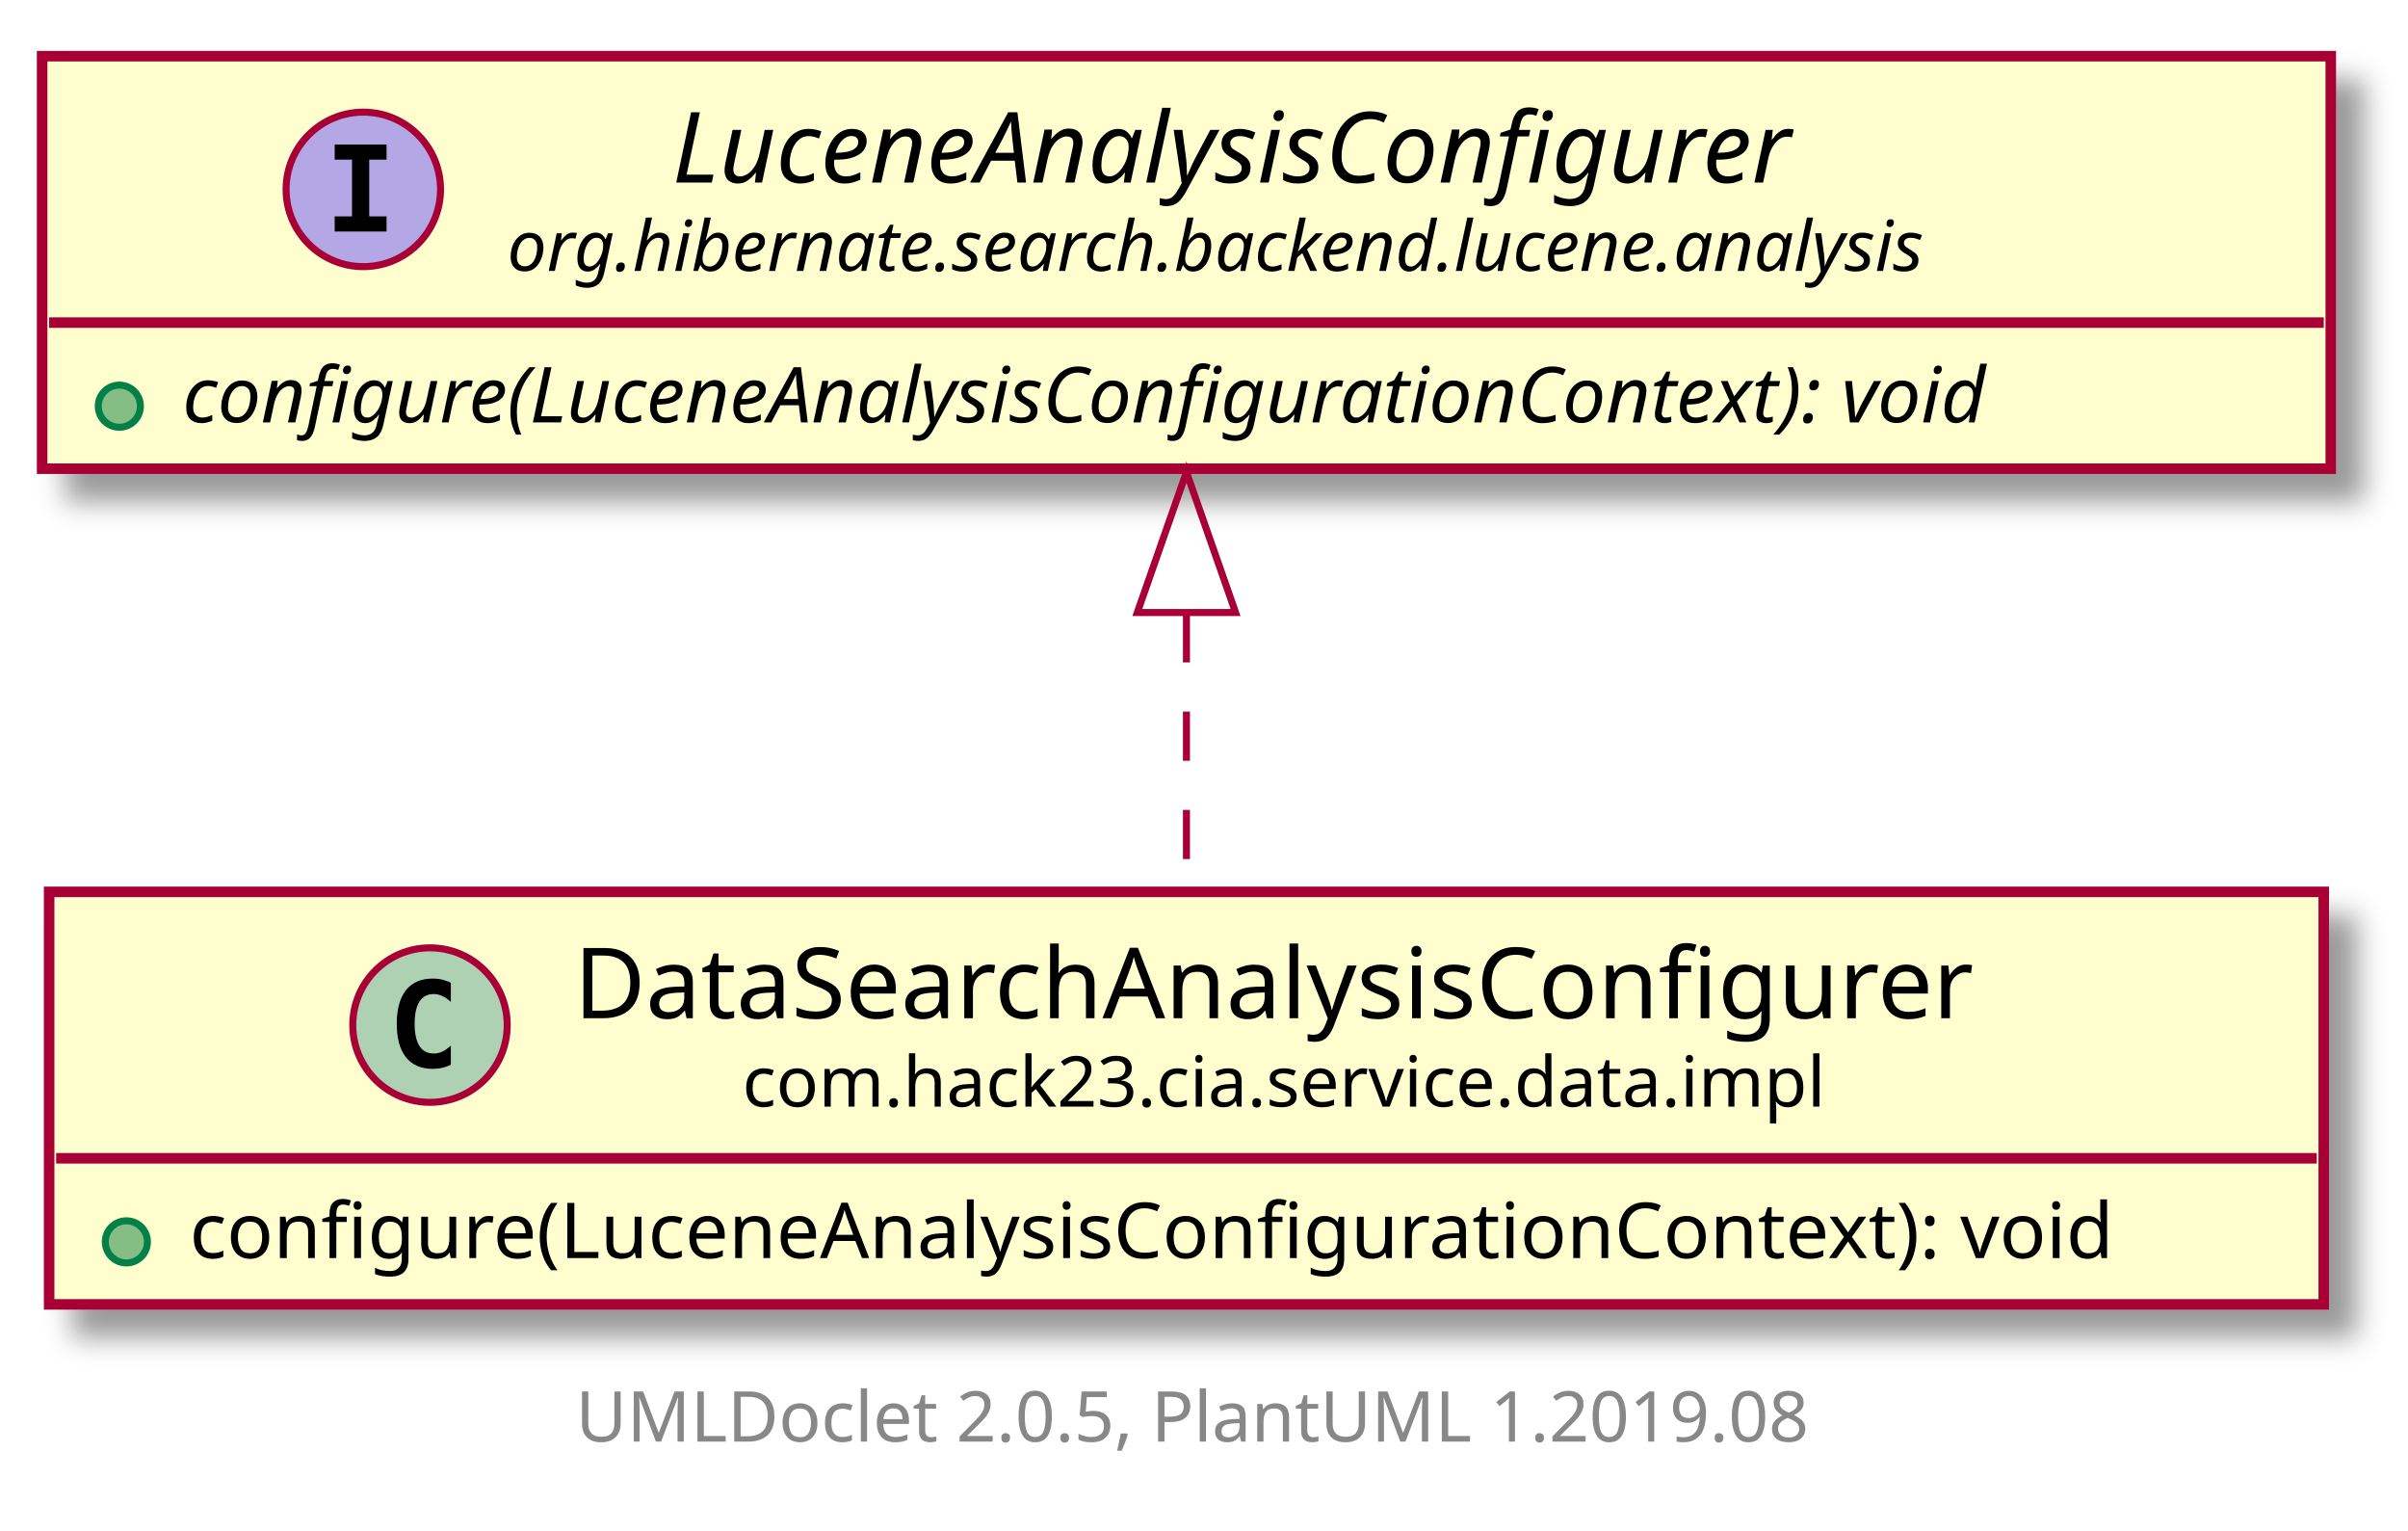
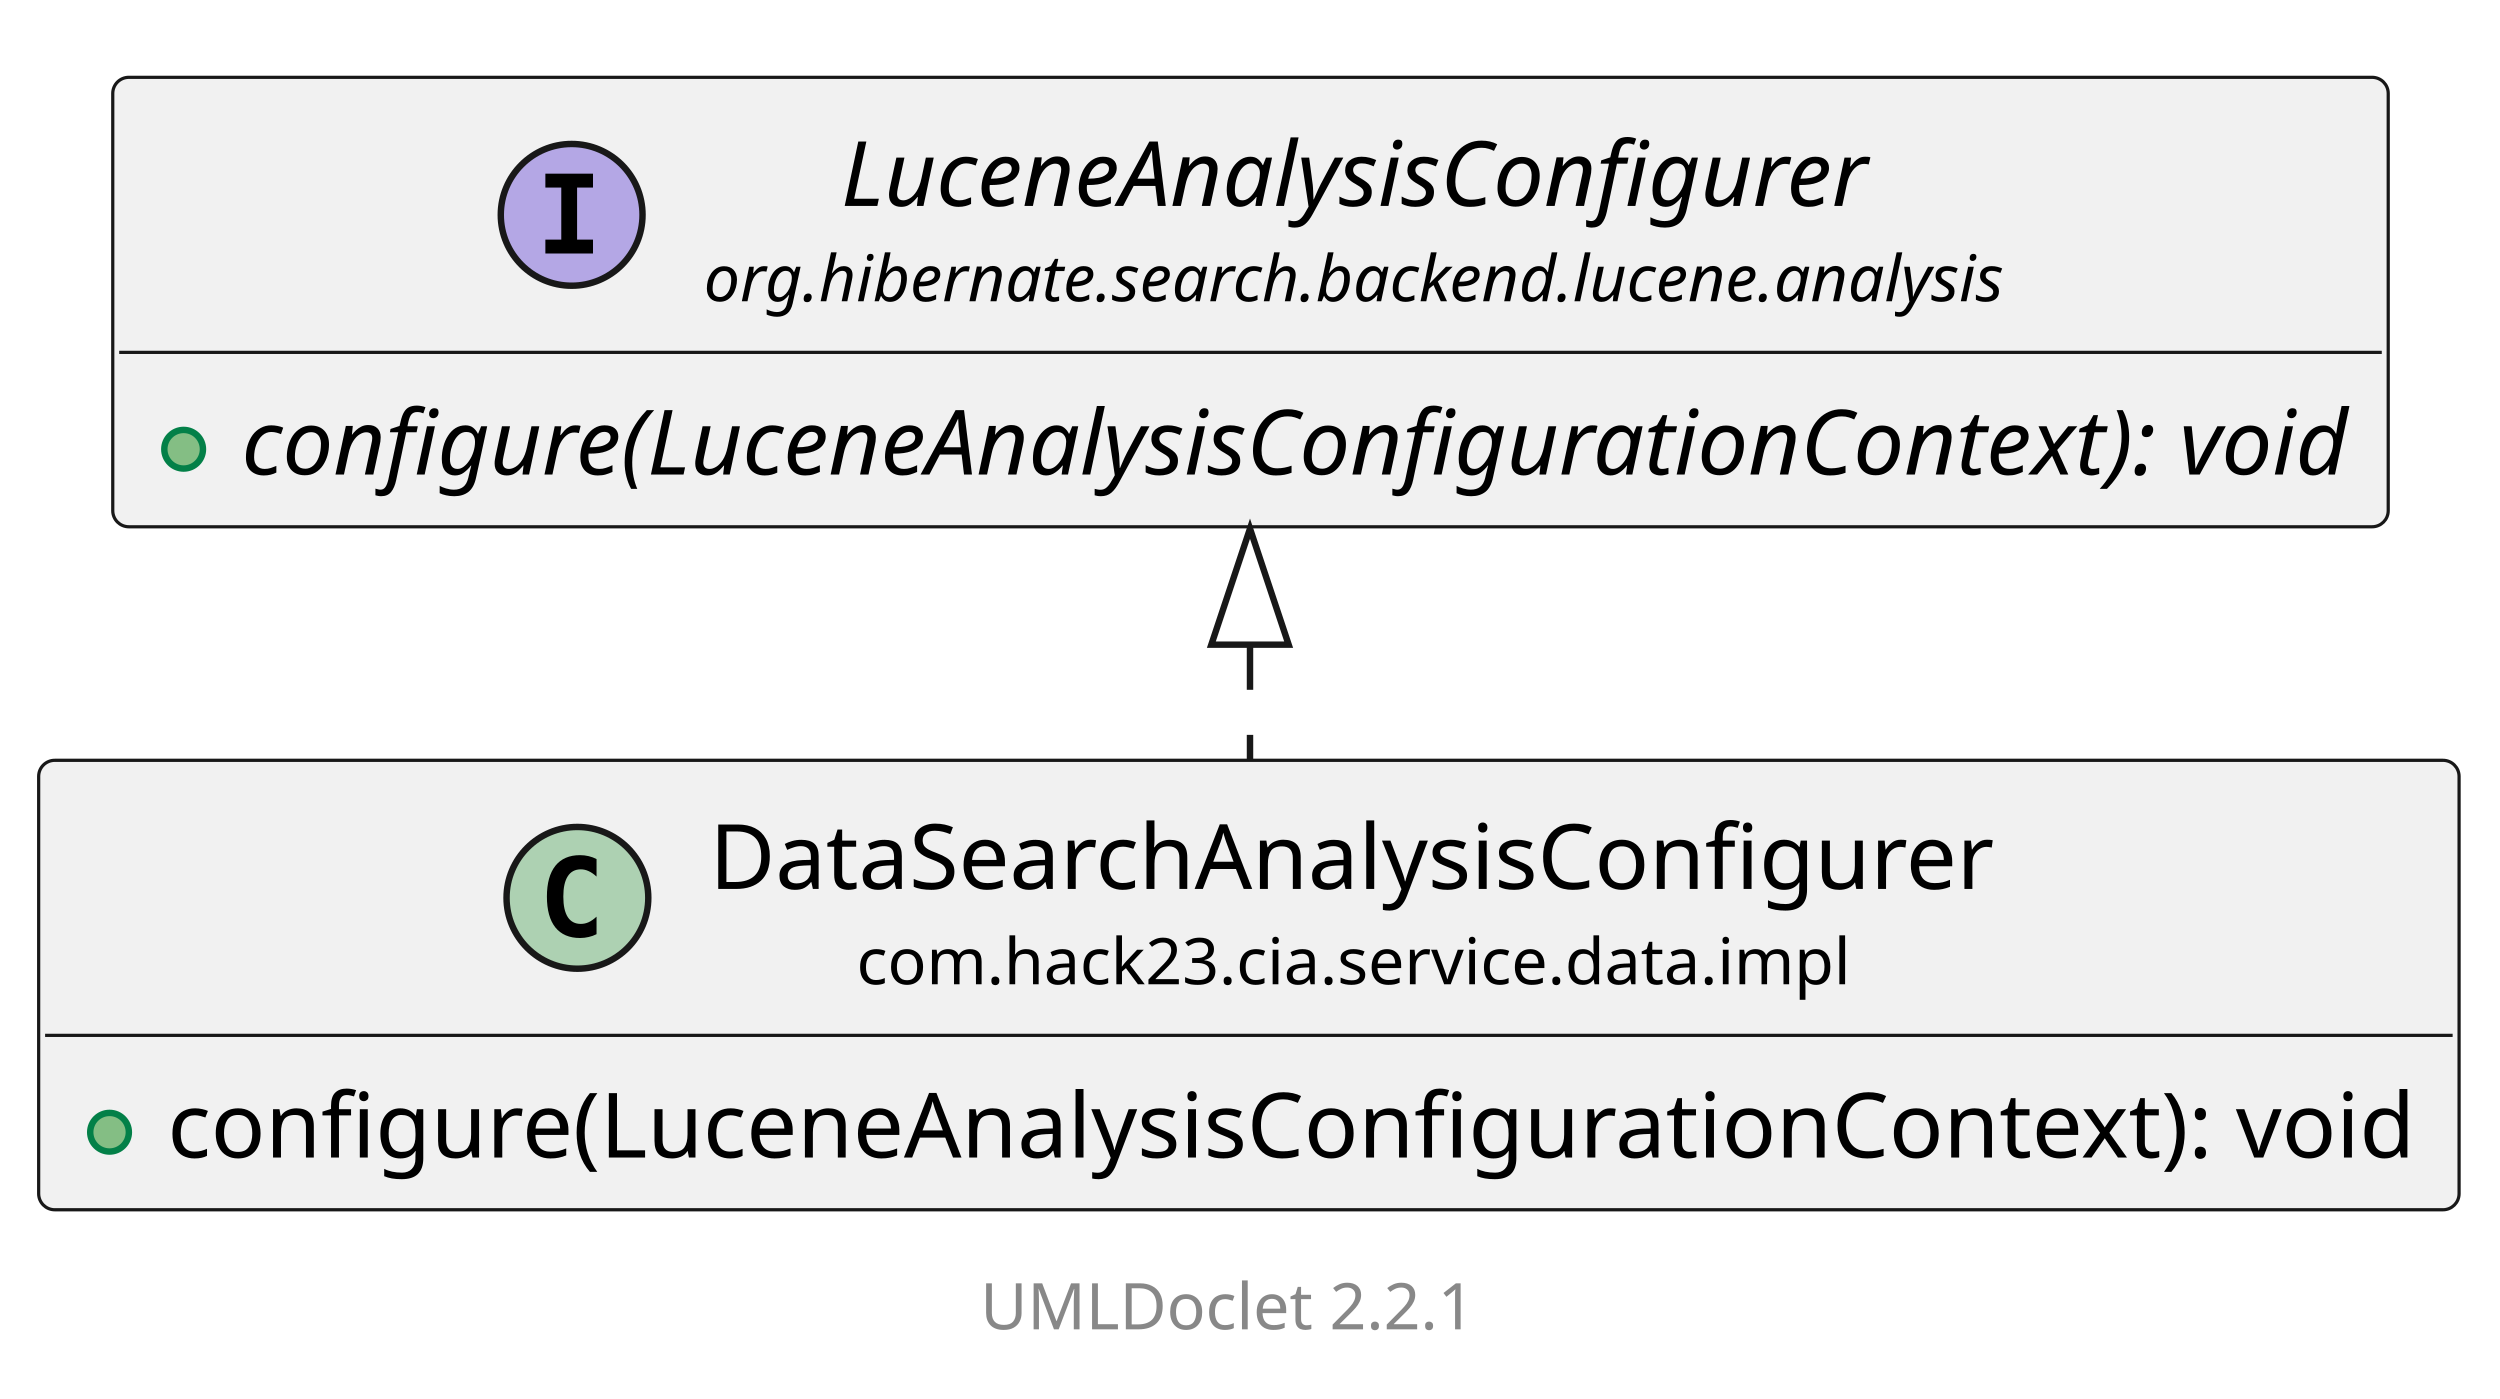
- <svg xmlns="http://www.w3.org/2000/svg" xmlns:xlink="http://www.w3.org/1999/xlink" contentScriptType="application/ecmascript" contentStyleType="text/css" height="218px" preserveAspectRatio="none" style="width:343px;height:218px;" version="1.1" viewBox="0 0 343 218" width="343px" zoomAndPan="magnify">
-   <defs>
-     <filter height="300%" id="f1mlvw69rogg45" width="300%" x="-1" y="-1">
-       <feGaussianBlur result="blurOut" stdDeviation="2.0" />
-       <feColorMatrix in="blurOut" result="blurOut2" type="matrix" values="0 0 0 0 0 0 0 0 0 0 0 0 0 0 0 0 0 0 .4 0" />
-       <feOffset dx="4.0" dy="4.0" in="blurOut2" result="blurOut3" />
-       <feBlend in="SourceGraphic" in2="blurOut3" mode="normal" />
-     </filter>
-   </defs>
+ <svg xmlns="http://www.w3.org/2000/svg" xmlns:xlink="http://www.w3.org/1999/xlink" contentStyleType="text/css" height="217px" preserveAspectRatio="none" style="width:388px;height:217px;background:#FFFFFF;" version="1.1" viewBox="0 0 388 217" width="388px" zoomAndPan="magnify">
+   <defs />
  <g>
-     <a href="DataSearchAnalysisConfigurer.html" target="_top" xlink:actuate="onRequest" xlink:show="new" xlink:title="DataSearchAnalysisConfigurer.html" xlink:type="simple">
-       <rect fill="#FEFECE" filter="url(#f1mlvw69rogg45)" height="58.742" id="com.hack23.cia.service.data.impl.DataSearchAnalysisConfigurer" style="stroke: #A80036; stroke-width: 1.5;" width="324" x="7" y="127" />
-       <ellipse cx="61.25" cy="145.969" fill="#ADD1B2" rx="11" ry="11" style="stroke: #A80036; stroke-width: 1.0;" />
-       <path d="M64.219,151.609 Q63.641,151.906 63,152.047 Q62.359,152.203 61.656,152.203 Q59.156,152.203 57.828,150.562 Q56.516,148.906 56.516,145.781 Q56.516,142.656 57.828,141 Q59.156,139.344 61.656,139.344 Q62.359,139.344 63,139.5 Q63.656,139.656 64.219,139.953 L64.219,142.672 Q63.594,142.094 63,141.828 Q62.406,141.547 61.781,141.547 Q60.438,141.547 59.75,142.625 Q59.062,143.688 59.062,145.781 Q59.062,147.875 59.75,148.953 Q60.438,150.016 61.781,150.016 Q62.406,150.016 63,149.75 Q63.594,149.469 64.219,148.891 L64.219,151.609 Z " />
-       <text fill="#000000" font-family="sans-serif" font-size="14" lengthAdjust="spacingAndGlyphs" textLength="207" x="81.75" y="144.995">DataSearchAnalysisConfigurer</text>
-       <text fill="#000000" font-family="sans-serif" font-size="10" lengthAdjust="spacingAndGlyphs" textLength="159" x="105.75" y="157.579">com.hack23.cia.service.data.impl</text>
-       <line style="stroke: #A80036; stroke-width: 1.5;" x1="8" x2="330" y1="164.938" y2="164.938" />
-       <ellipse cx="18" cy="176.84" fill="#84BE84" rx="3" ry="3" style="stroke: #038048; stroke-width: 1.0;" />
-       <text fill="#000000" font-family="sans-serif" font-size="11" lengthAdjust="spacingAndGlyphs" textLength="298" x="27" y="179.148">configure(LuceneAnalysisConfigurationContext): void</text>
+     <a href="DataSearchAnalysisConfigurer.html" target="_top" title="DataSearchAnalysisConfigurer.html" xlink:actuate="onRequest" xlink:href="DataSearchAnalysisConfigurer.html" xlink:show="new" xlink:title="DataSearchAnalysisConfigurer.html" xlink:type="simple">
+       <g id="elem_com.hack23.cia.service.data.impl.DataSearchAnalysisConfigurer">
+         <rect codeLine="13" fill="#F1F1F1" height="69.756" id="com.hack23.cia.service.data.impl.DataSearchAnalysisConfigurer" rx="2.5" ry="2.5" style="stroke:#181818;stroke-width:0.5;" width="375.649" x="6" y="118" />
+         <ellipse cx="89.615" cy="139.344" fill="#ADD1B2" rx="11" ry="11" style="stroke:#181818;stroke-width:1.0;" />
+         <path d="M92.584,144.985 Q92.005,145.281 91.365,145.422 Q90.724,145.578 90.021,145.578 Q87.521,145.578 86.193,143.938 Q84.88,142.281 84.88,139.156 Q84.88,136.031 86.193,134.375 Q87.521,132.719 90.021,132.719 Q90.724,132.719 91.365,132.875 Q92.021,133.031 92.584,133.328 L92.584,136.047 Q91.959,135.469 91.365,135.203 Q90.771,134.922 90.146,134.922 Q88.802,134.922 88.115,136 Q87.427,137.063 87.427,139.156 Q87.427,141.25 88.115,142.328 Q88.802,143.391 90.146,143.391 Q90.771,143.391 91.365,143.125 Q91.959,142.844 92.584,142.266 L92.584,144.985 Z " fill="#000000" />
+         <text fill="#000000" font-family="sans-serif" font-size="14" lengthAdjust="spacing" textLength="199.919" x="110.115" y="137.966">DataSearchAnalysisConfigurer</text>
+         <text fill="#000000" font-family="sans-serif" font-size="10" lengthAdjust="spacing" textLength="154.26" x="132.944" y="152.758">com.hack23.cia.service.data.impl</text>
+         <line style="stroke:#181818;stroke-width:0.5;" x1="7" x2="380.649" y1="160.688" y2="160.688" />
+         <ellipse cx="17" cy="175.722" fill="#84BE84" rx="3" ry="3" style="stroke:#038048;stroke-width:1.0;" />
+         <text fill="#000000" font-family="sans-serif" font-size="14" lengthAdjust="spacing" textLength="349.649" x="26" y="179.654">configure(LuceneAnalysisConfigurationContext): void</text>
+       </g>
    </a>
-     <rect fill="#FEFECE" filter="url(#f1mlvw69rogg45)" height="58.742" id="org.hibernate.search.backend.lucene.analysis.LuceneAnalysisConfigurer" style="stroke: #A80036; stroke-width: 1.5;" width="326" x="6" y="8" />
-     <ellipse cx="51.75" cy="26.969" fill="#B4A7E5" rx="11" ry="11" style="stroke: #A80036; stroke-width: 1.0;" />
-     <path d="M47.672,22.734 L47.672,20.578 L55.062,20.578 L55.062,22.734 L52.594,22.734 L52.594,30.812 L55.062,30.812 L55.062,32.969 L47.672,32.969 L47.672,30.812 L50.141,30.812 L50.141,22.734 L47.672,22.734 Z " />
-     <text fill="#000000" font-family="sans-serif" font-size="14" font-style="italic" lengthAdjust="spacingAndGlyphs" textLength="179" x="95.75" y="25.995">LuceneAnalysisConfigurer</text>
-     <text fill="#000000" font-family="sans-serif" font-size="10" font-style="italic" lengthAdjust="spacingAndGlyphs" textLength="226" x="72.25" y="38.579">org.hibernate.search.backend.lucene.analysis</text>
-     <line style="stroke: #A80036; stroke-width: 1.5;" x1="7" x2="331" y1="45.938" y2="45.938" />
-     <ellipse cx="17" cy="57.84" fill="#84BE84" rx="3" ry="3" style="stroke: #038048; stroke-width: 1.0;" />
-     <text fill="#000000" font-family="sans-serif" font-size="11" font-style="italic" lengthAdjust="spacingAndGlyphs" textLength="300" x="26" y="60.148">configure(LuceneAnalysisConfigurationContext): void</text>
-     <path d="M169,87.329 C169,100.735 169,114.814 169,126.745 " fill="none" id="org.hibernate.search.backend.lucene.analysis.LuceneAnalysisConfigurer-com.hack23.cia.service.data.impl.DataSearchAnalysisConfigurer" style="stroke: #A80036; stroke-width: 1.0; stroke-dasharray: 7.0,7.0;" />
-     <polygon fill="none" points="162,87.222,169,67.222,176,87.222,162,87.222" style="stroke: #A80036; stroke-width: 1.0;" />
-     <text fill="#888888" font-family="sans-serif" font-size="10" lengthAdjust="spacingAndGlyphs" textLength="186" x="82" y="205.282">UMLDoclet 2.0.5, PlantUML 1.2019.08</text>
+     <g id="elem_org.hibernate.search.backend.lucene.analysis.LuceneAnalysisConfigurer">
+       <rect codeLine="17" fill="#F1F1F1" height="69.756" id="org.hibernate.search.backend.lucene.analysis.LuceneAnalysisConfigurer" rx="2.5" ry="2.5" style="stroke:#181818;stroke-width:0.5;" width="353.151" x="17.5" y="12" />
+       <ellipse cx="88.721" cy="33.344" fill="#B4A7E5" rx="11" ry="11" style="stroke:#181818;stroke-width:1.0;" />
+       <path d="M84.642,29.11 L84.642,26.953 L92.033,26.953 L92.033,29.11 L89.564,29.11 L89.564,37.188 L92.033,37.188 L92.033,39.344 L84.642,39.344 L84.642,37.188 L87.111,37.188 L87.111,29.11 L84.642,29.11 Z " fill="#000000" />
+       <text fill="#000000" font-family="sans-serif" font-size="14" font-style="italic" lengthAdjust="spacing" textLength="159.613" x="130.519" y="31.966">LuceneAnalysisConfigurer</text>
+       <text fill="#000000" font-family="sans-serif" font-size="10" font-style="italic" lengthAdjust="spacing" textLength="202.21" x="109.221" y="46.758">org.hibernate.search.backend.lucene.analysis</text>
+       <line style="stroke:#181818;stroke-width:0.5;" x1="18.5" x2="369.651" y1="54.688" y2="54.688" />
+       <ellipse cx="28.5" cy="69.722" fill="#84BE84" rx="3" ry="3" style="stroke:#038048;stroke-width:1.0;" />
+       <text fill="#000000" font-family="sans-serif" font-size="14" font-style="italic" lengthAdjust="spacing" textLength="327.151" x="37.5" y="73.654">configure(LuceneAnalysisConfigurationContext): void</text>
+     </g>
+     <polygon fill="none" points="194,82.053,188,100.053,200,100.053,194,82.053" style="stroke:#181818;stroke-width:1.0;" />
+     <path d="M194,100.053 C194,111.546 194,106.372 194,117.87 " fill="none" style="stroke:#181818;stroke-width:1.0;stroke-dasharray:7.0,7.0;" />
+     <text fill="#888888" font-family="sans-serif" font-size="10" lengthAdjust="spacing" textLength="2.6" x="189.2" y="192.69"> </text>
+     <a href="https://github.com/talsma-ict/umldoclet" target="_top" title="https://github.com/talsma-ict/umldoclet" xlink:actuate="onRequest" xlink:href="https://github.com/talsma-ict/umldoclet" xlink:show="new" xlink:title="https://github.com/talsma-ict/umldoclet" xlink:type="simple">
+       <text fill="#888888" font-family="sans-serif" font-size="10" lengthAdjust="spacing" textLength="76.72" x="152.14" y="206.31">UMLDoclet 2.2.1</text>
+     </a>
  </g>
</svg>
